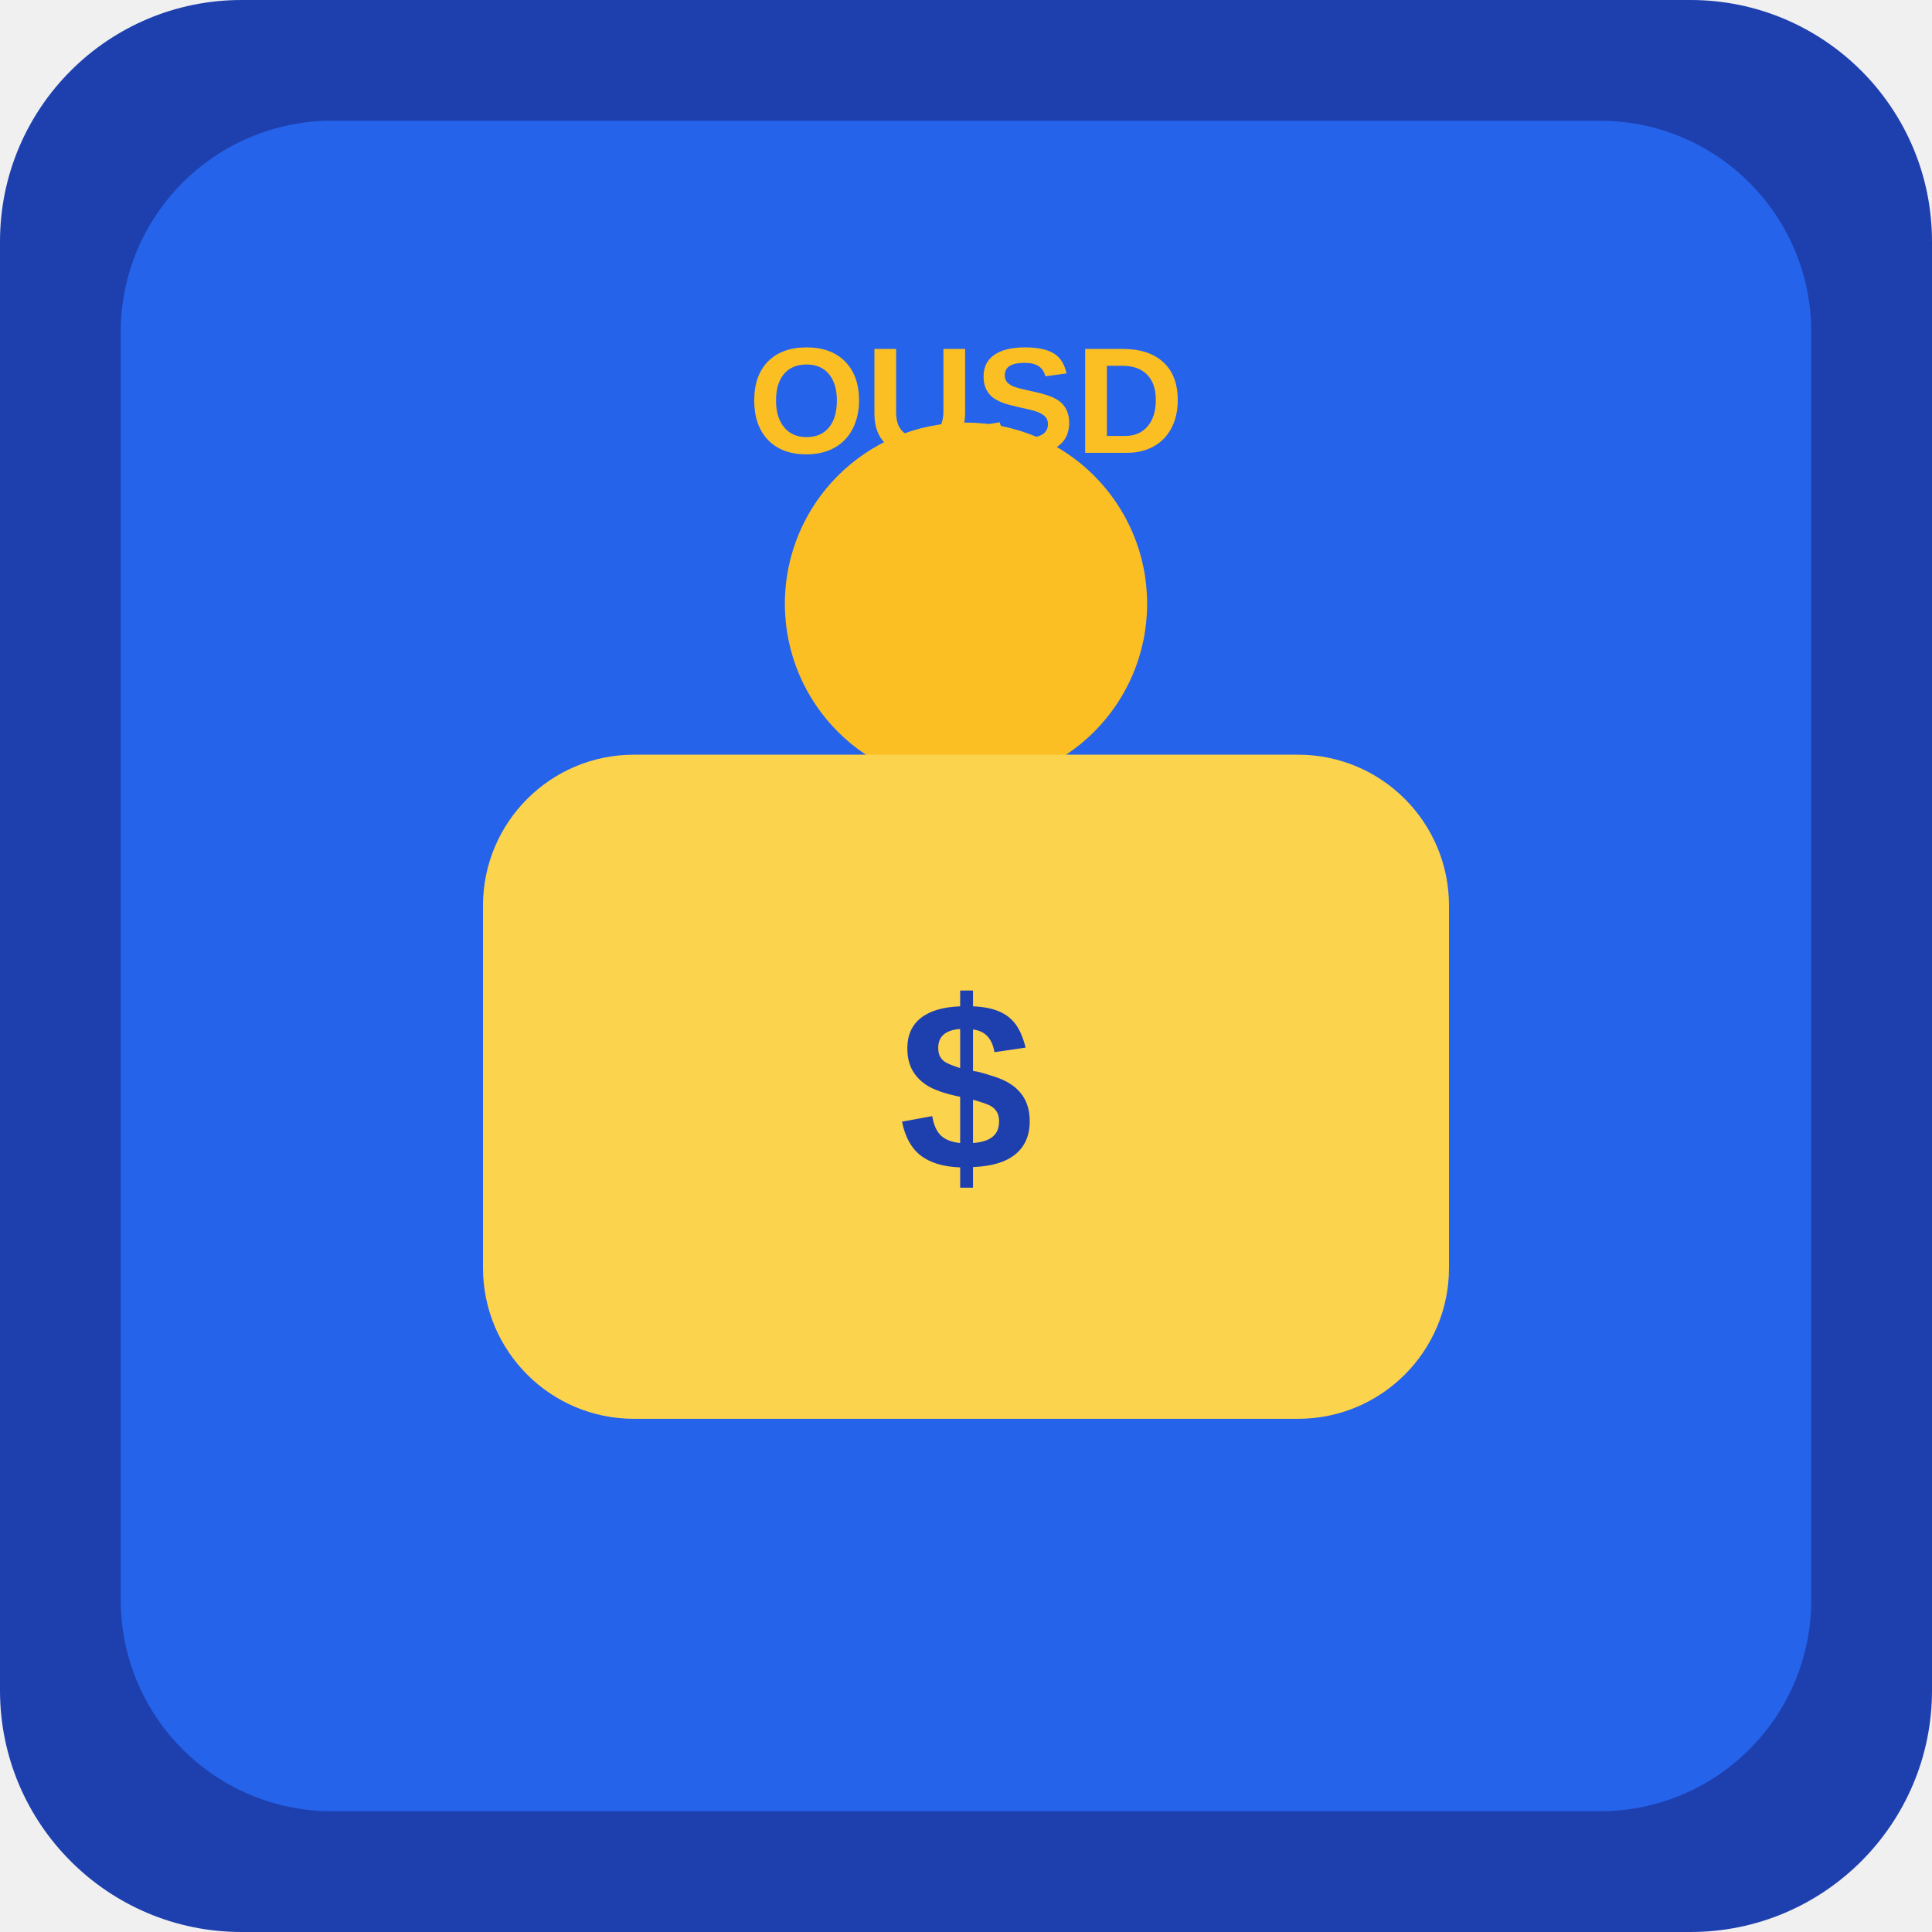
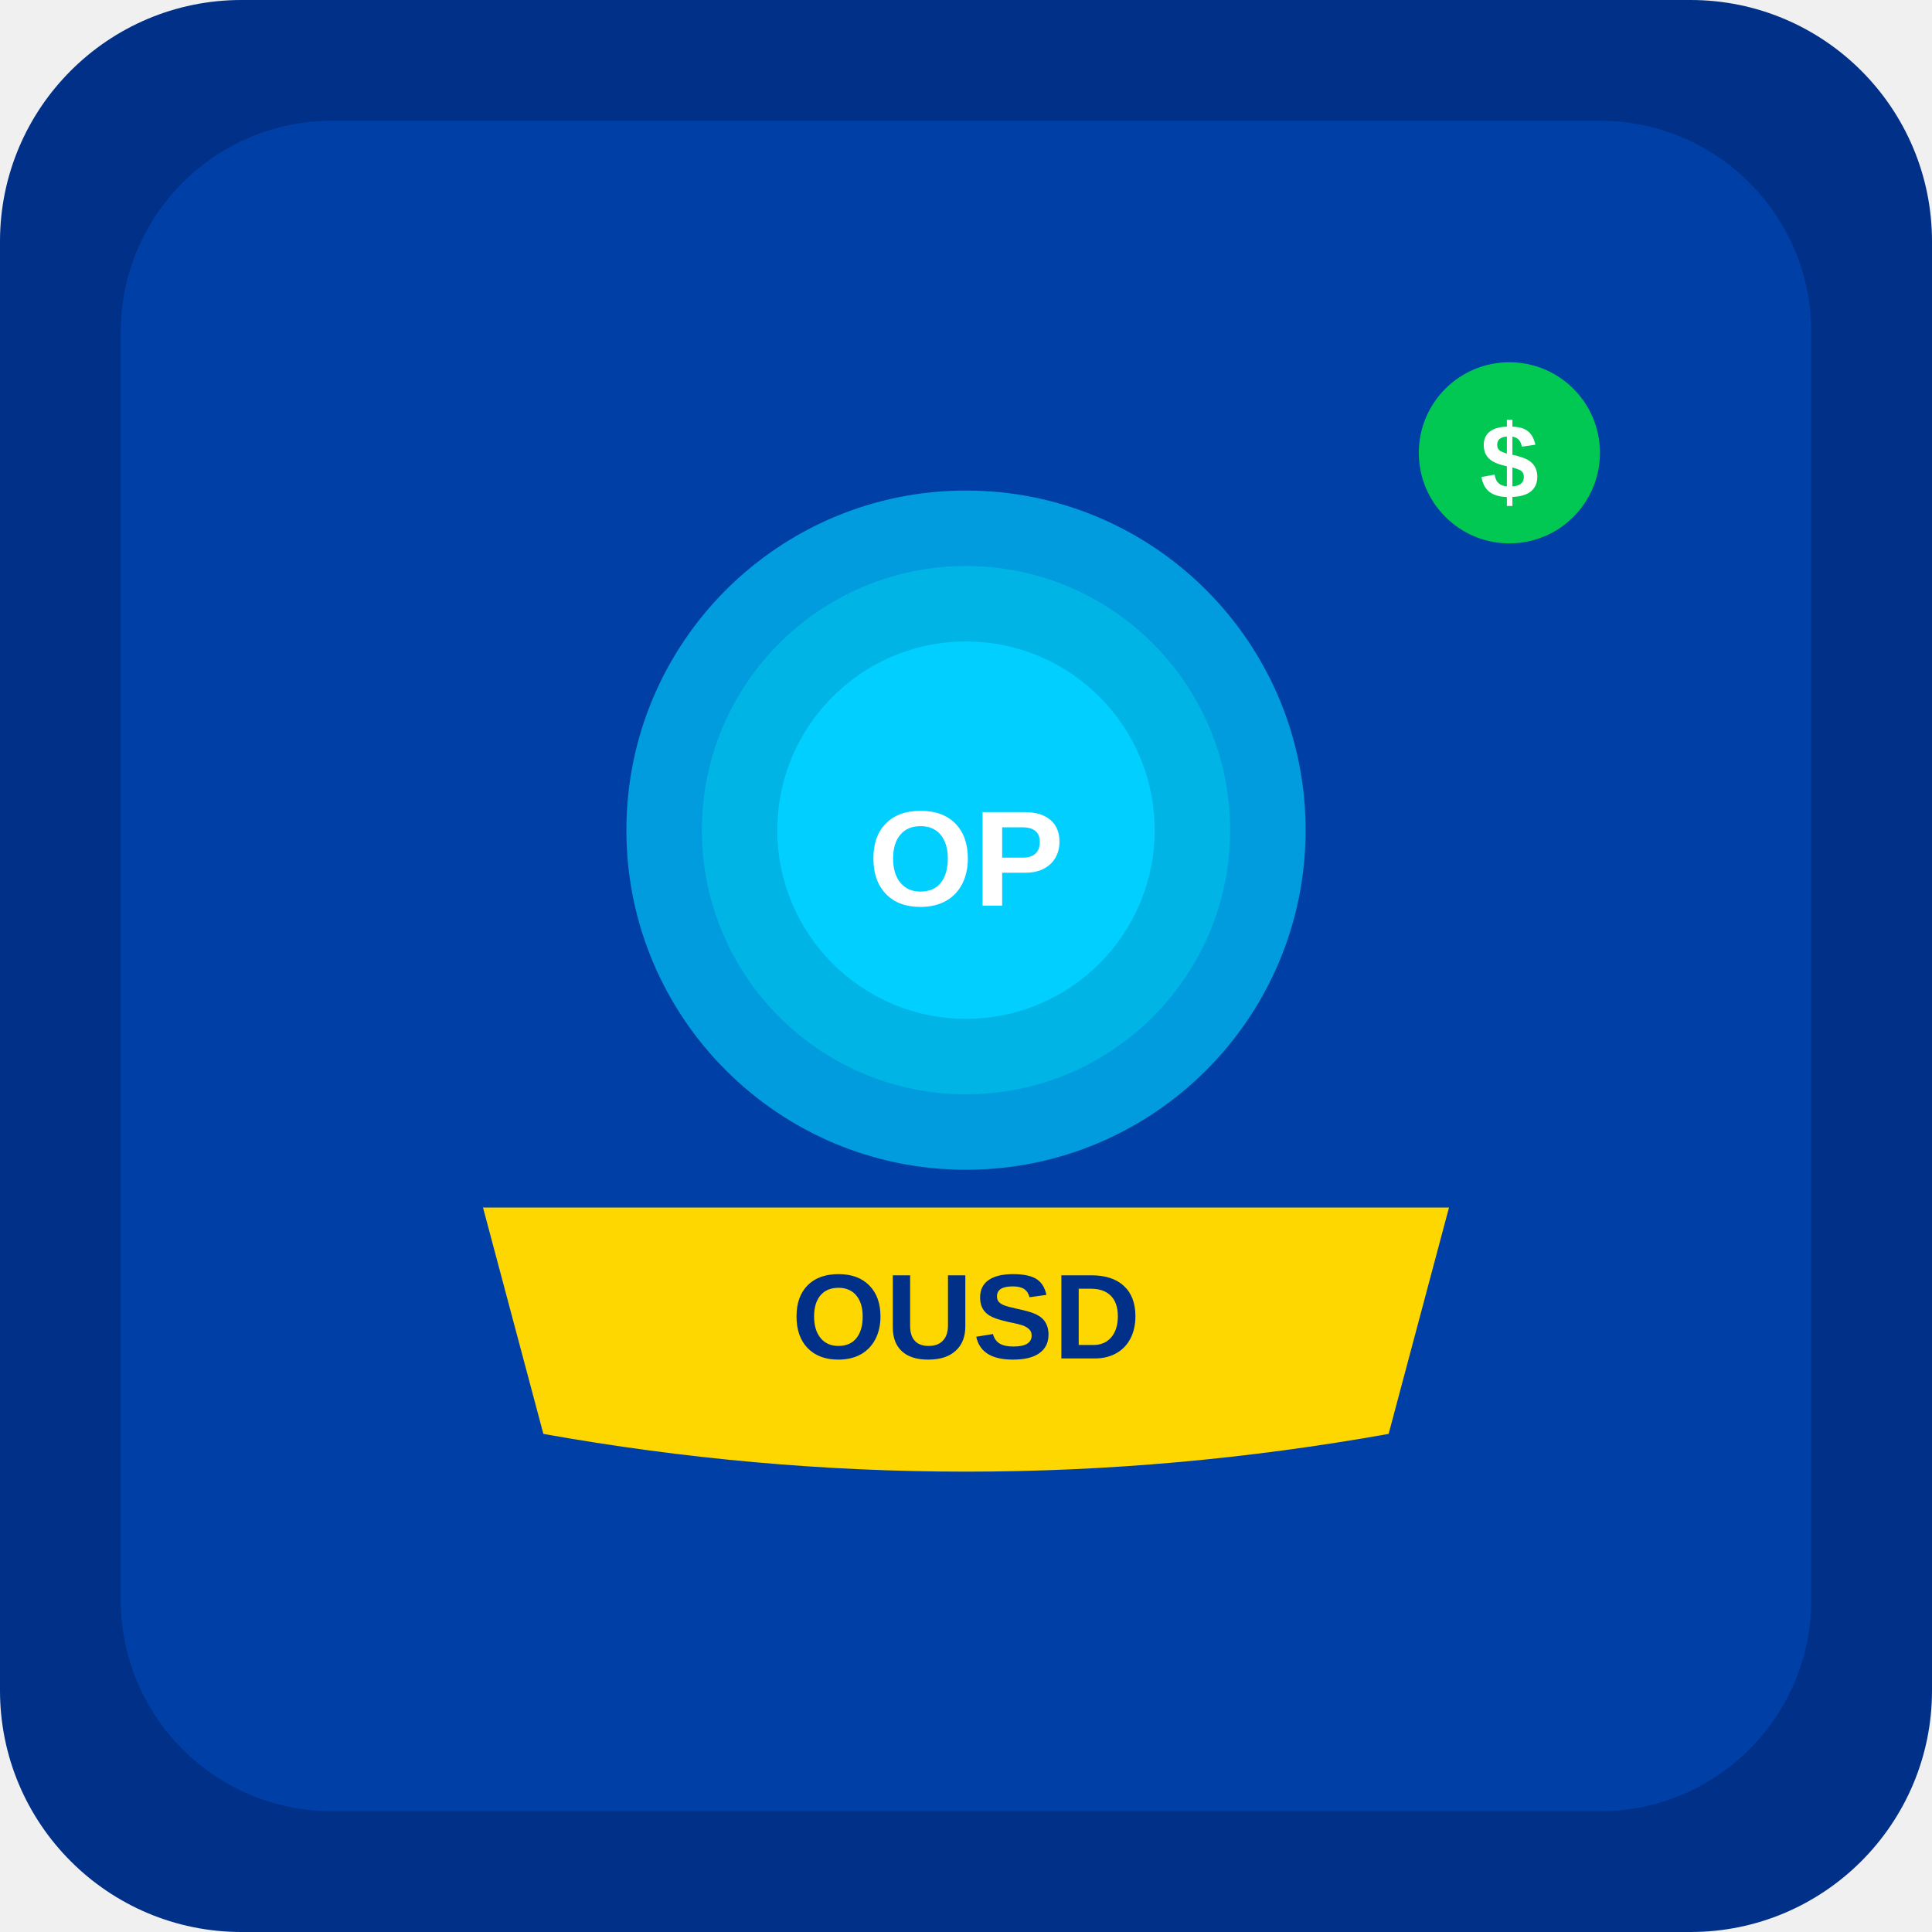
<svg xmlns="http://www.w3.org/2000/svg" width="256" height="256" viewBox="0 0 256 256" fill="none">
-   <rect width="256" height="256" rx="32" fill="#1E40AF" />
-   <rect x="16" y="16" width="224" height="224" rx="28" fill="#2563EB" />
-   <circle cx="128" cy="80" r="24" fill="#FBBF24" />
-   <path d="M64 120C64 108.954 72.954 100 84 100H172C183.046 100 192 108.954 192 120V168C192 179.046 183.046 188 172 188H84C72.954 188 64 179.046 64 168V120Z" fill="#FCD34D" />
-   <text x="128" y="155" font-family="Arial, sans-serif" font-size="32" font-weight="bold" text-anchor="middle" fill="#1E40AF">$</text>
-   <text x="128" y="60" font-family="Arial, sans-serif" font-size="20" font-weight="600" text-anchor="middle" fill="#FBBF24">OUSD</text>
+   <rect width="256" height="256" rx="32" fill="#003087" />
+   <rect x="16" y="16" width="224" height="224" rx="28" fill="#0040A6" />
+   <circle cx="128" cy="110" r="45" fill="#009CDE" />
+   <circle cx="128" cy="110" r="35" fill="#00B4E6" />
+   <circle cx="128" cy="110" r="25" fill="#00CFFF" />
+   <text x="128" y="120" font-family="Arial, sans-serif" font-size="18" font-weight="bold" text-anchor="middle" fill="white">OP</text>
+   <path d="M 64 160 L 192 160 L 184 190 Q 128 200 72 190 Z" fill="#FFD700" />
+   <text x="128" y="180" font-family="Arial, sans-serif" font-size="16" font-weight="bold" text-anchor="middle" fill="#003087">OUSD</text>
+   <circle cx="200" cy="60" r="12" fill="#00C853" />
+   <text x="200" y="66" font-family="Arial, sans-serif" font-size="14" font-weight="bold" text-anchor="middle" fill="white">$</text>
</svg>
